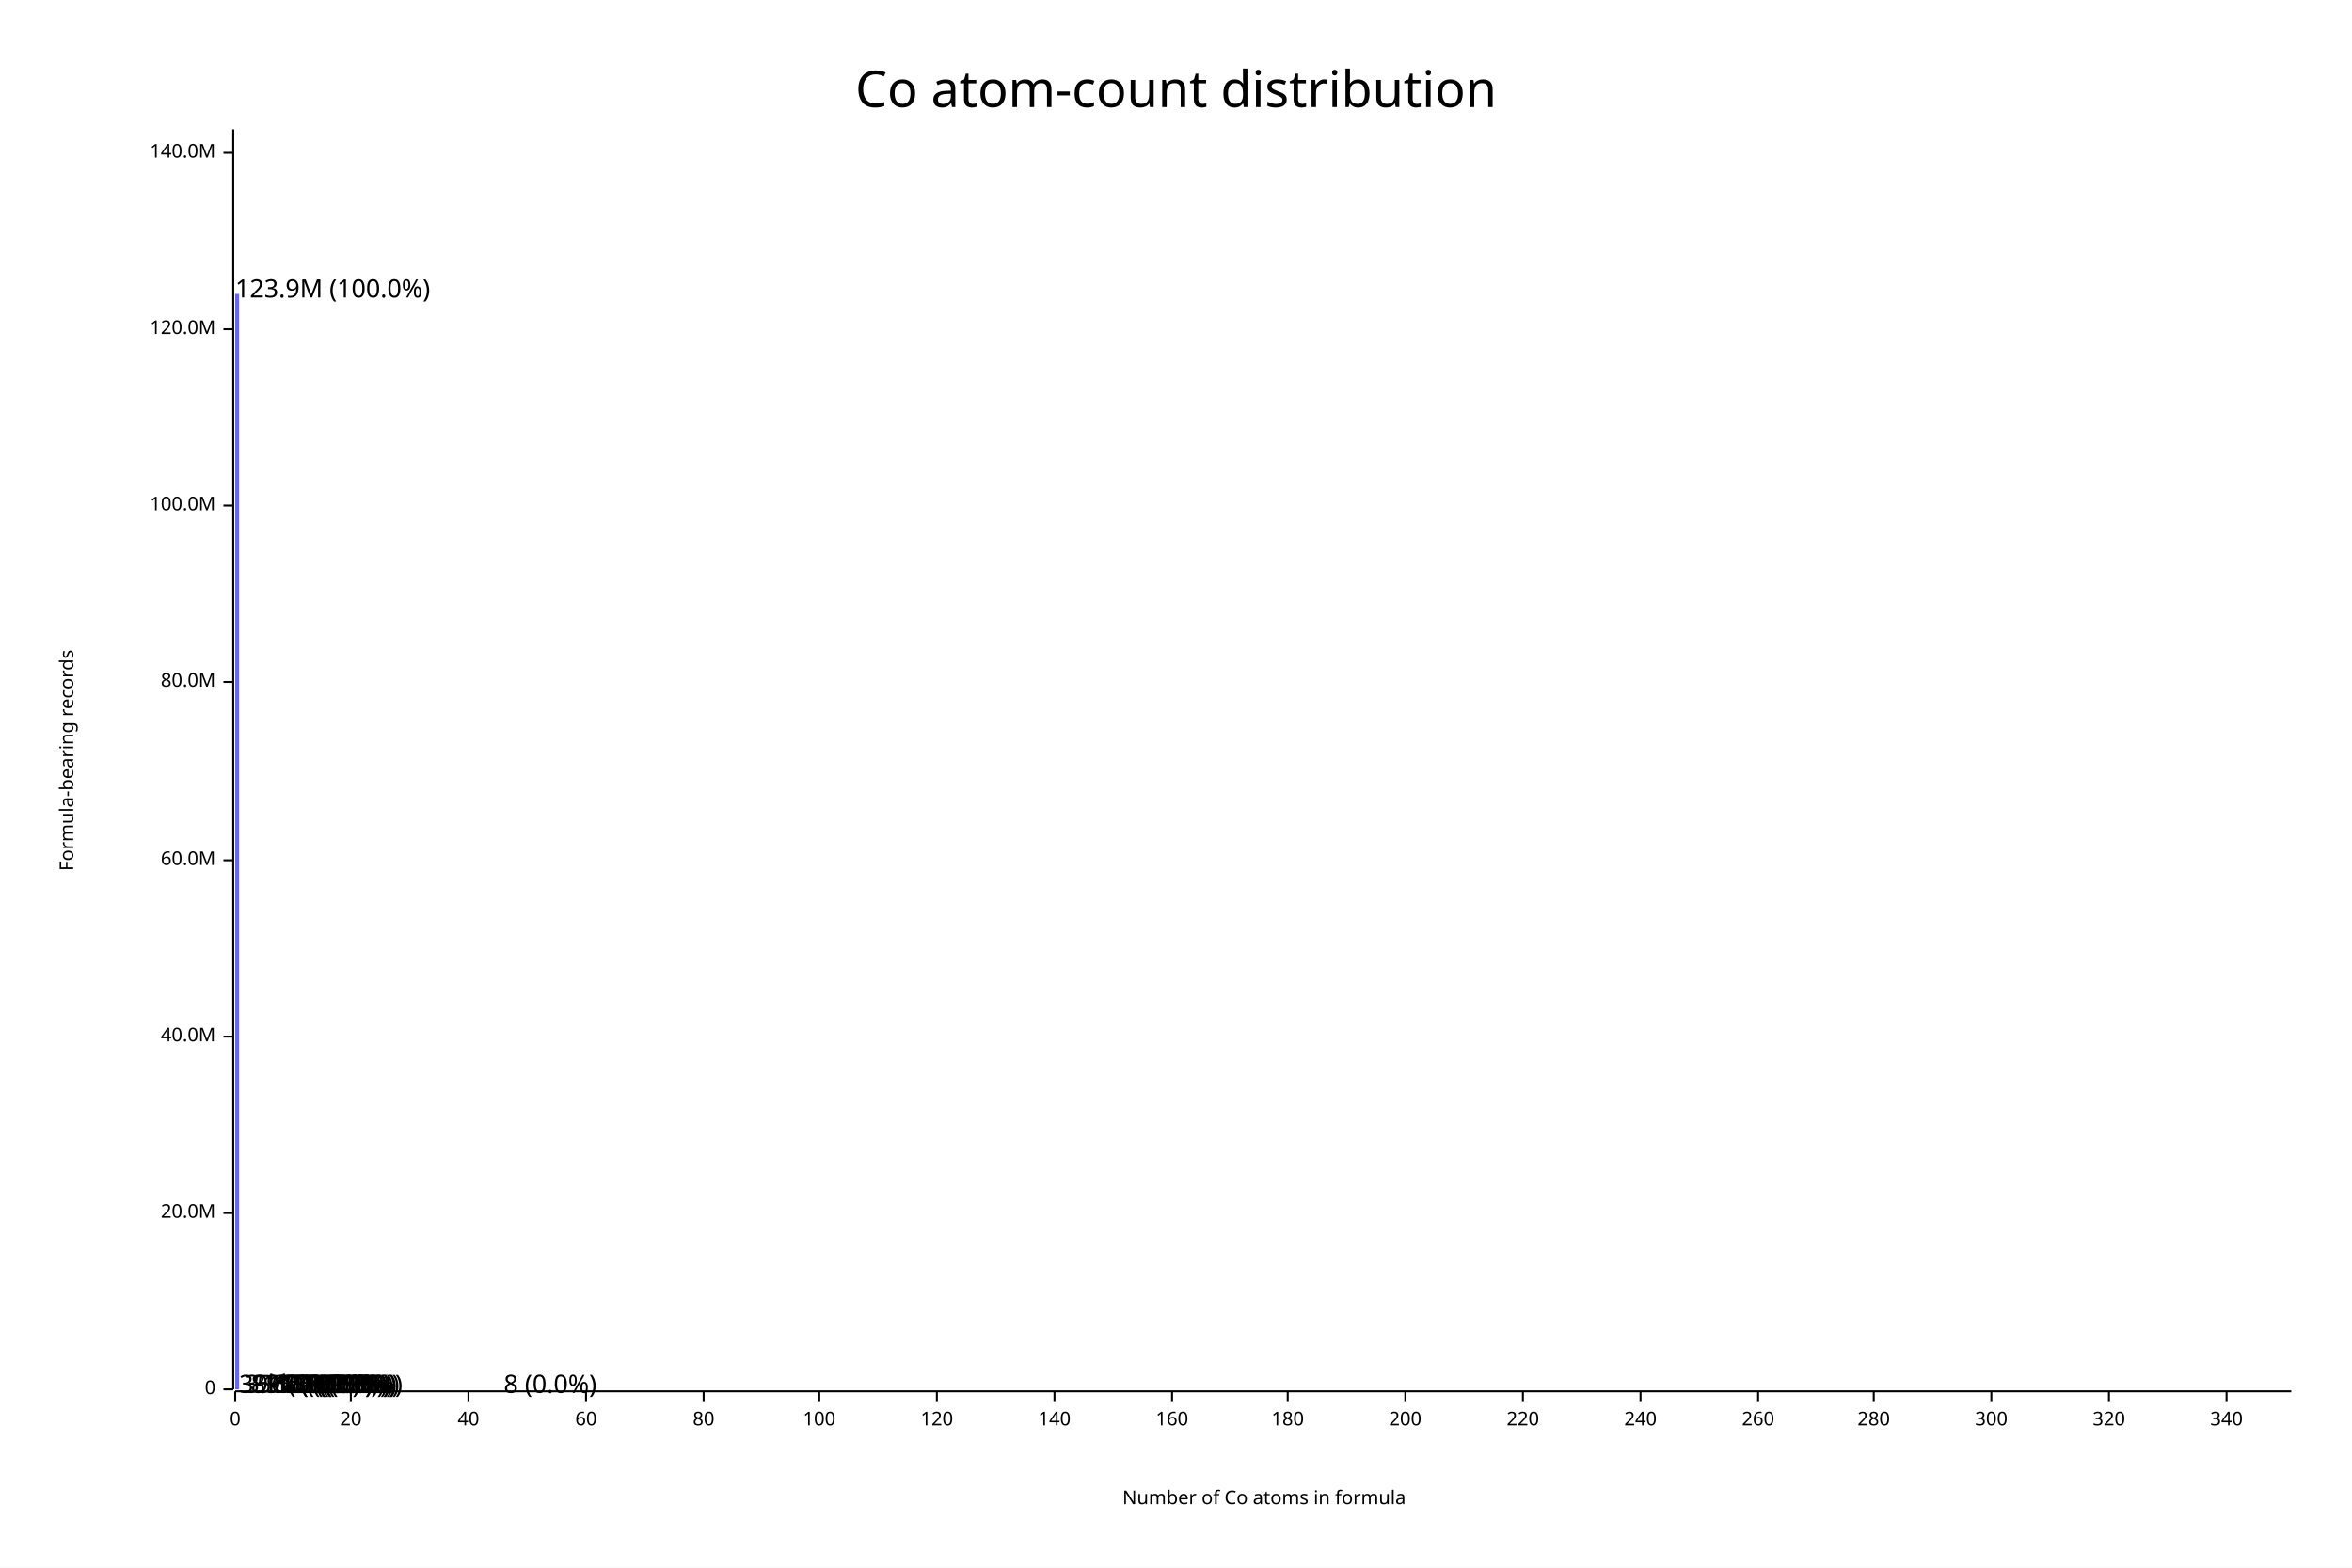
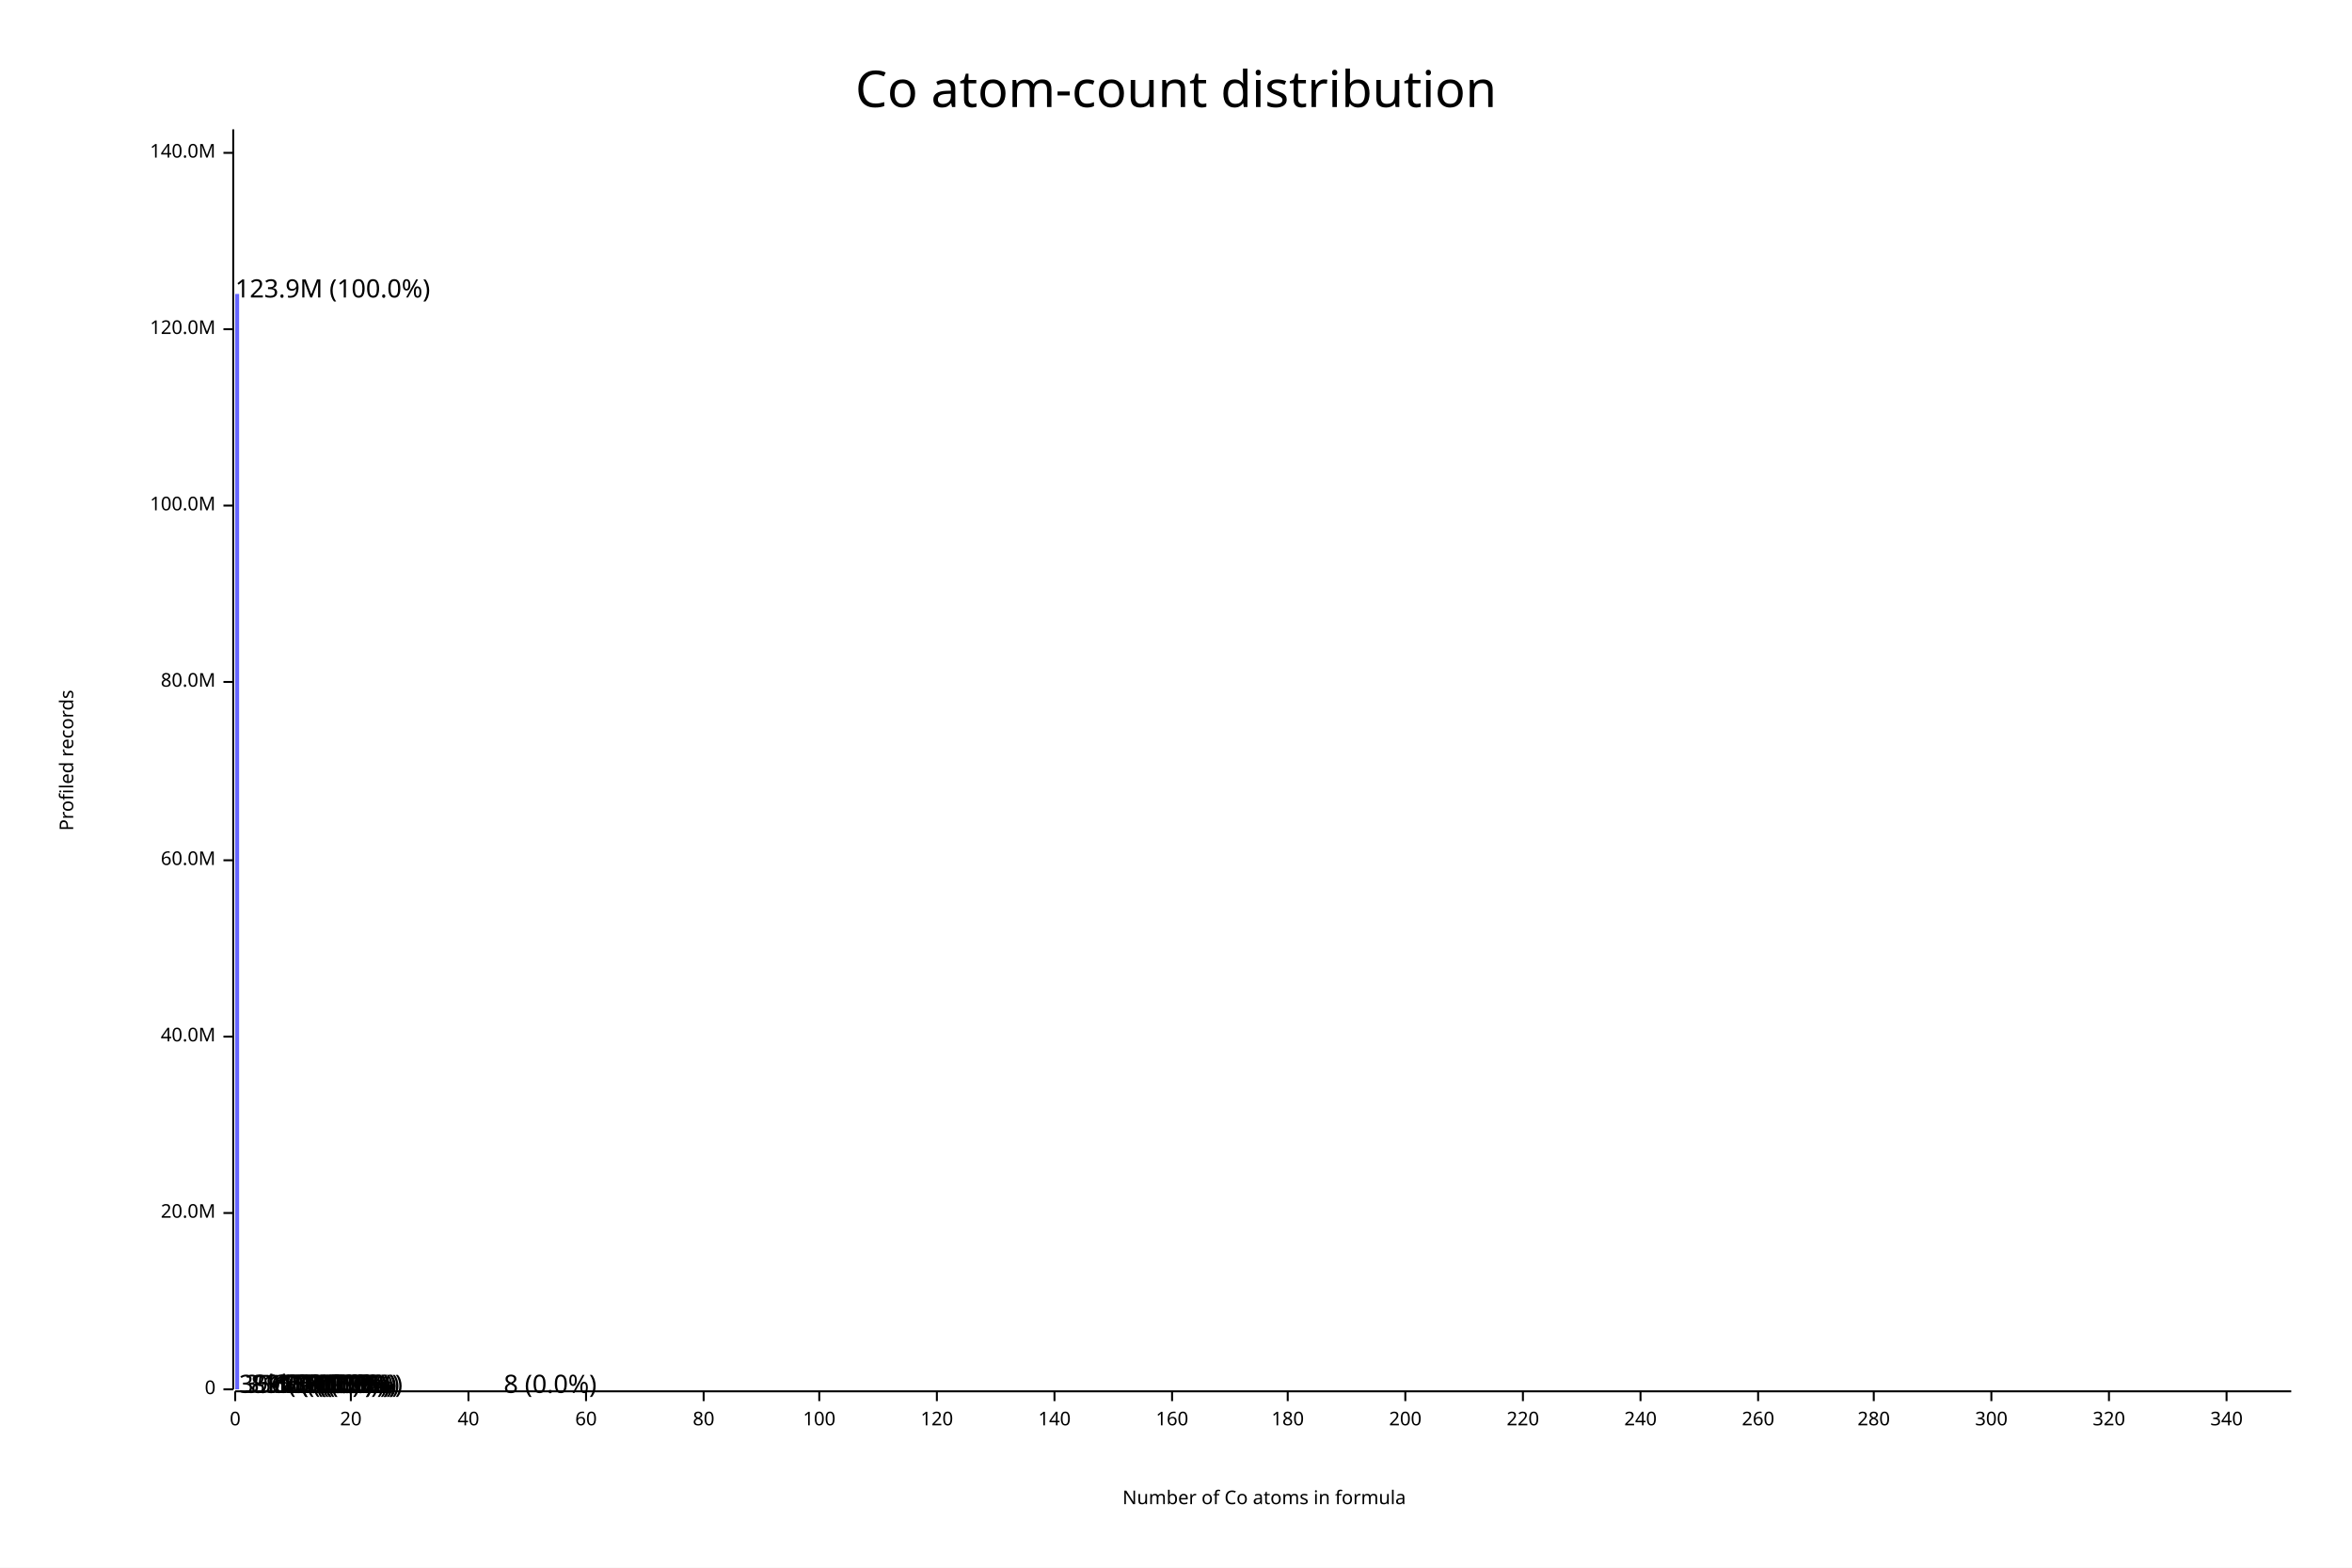
<svg xmlns="http://www.w3.org/2000/svg" width="1200" height="800" viewBox="0 0 1200 800">
  <rect x="0" y="0" width="1200" height="800" opacity="1" fill="#FFFFFF" stroke="none" />
  <text x="600" y="35" dy="0.76em" text-anchor="middle" font-family="sans-serif" font-size="25.806" opacity="1" fill="#000000">
Co atom-count distribution
</text>
  <text x="30" y="388" dy="0.76em" text-anchor="middle" font-family="sans-serif" font-size="9.677" opacity="1" fill="#000000" transform="rotate(270, 30, 388)">
- Formula-bearing records
+ Profiled records
</text>
  <text x="645" y="770" dy="-0.5ex" text-anchor="middle" font-family="sans-serif" font-size="9.677" opacity="1" fill="#000000">
Number of Co atoms in formula
</text>
  <polyline fill="none" opacity="1" stroke="#000000" stroke-width="1" points="119,66 119,709 " />
  <text x="110" y="709" dy="0.5ex" text-anchor="end" font-family="sans-serif" font-size="9.677" opacity="1" fill="#000000">
0
</text>
  <polyline fill="none" opacity="1" stroke="#000000" stroke-width="1" points="114,709 119,709 " />
  <text x="110" y="619" dy="0.5ex" text-anchor="end" font-family="sans-serif" font-size="9.677" opacity="1" fill="#000000">
20.0M
</text>
  <polyline fill="none" opacity="1" stroke="#000000" stroke-width="1" points="114,619 119,619 " />
  <text x="110" y="529" dy="0.5ex" text-anchor="end" font-family="sans-serif" font-size="9.677" opacity="1" fill="#000000">
40.0M
</text>
  <polyline fill="none" opacity="1" stroke="#000000" stroke-width="1" points="114,529 119,529 " />
  <text x="110" y="439" dy="0.5ex" text-anchor="end" font-family="sans-serif" font-size="9.677" opacity="1" fill="#000000">
60.0M
</text>
  <polyline fill="none" opacity="1" stroke="#000000" stroke-width="1" points="114,439 119,439 " />
  <text x="110" y="348" dy="0.5ex" text-anchor="end" font-family="sans-serif" font-size="9.677" opacity="1" fill="#000000">
80.0M
</text>
  <polyline fill="none" opacity="1" stroke="#000000" stroke-width="1" points="114,348 119,348 " />
  <text x="110" y="258" dy="0.5ex" text-anchor="end" font-family="sans-serif" font-size="9.677" opacity="1" fill="#000000">
100.0M
</text>
  <polyline fill="none" opacity="1" stroke="#000000" stroke-width="1" points="114,258 119,258 " />
  <text x="110" y="168" dy="0.5ex" text-anchor="end" font-family="sans-serif" font-size="9.677" opacity="1" fill="#000000">
120.0M
</text>
  <polyline fill="none" opacity="1" stroke="#000000" stroke-width="1" points="114,168 119,168 " />
  <text x="110" y="78" dy="0.5ex" text-anchor="end" font-family="sans-serif" font-size="9.677" opacity="1" fill="#000000">
140.0M
</text>
  <polyline fill="none" opacity="1" stroke="#000000" stroke-width="1" points="114,78 119,78 " />
  <polyline fill="none" opacity="1" stroke="#000000" stroke-width="1" points="120,710 1169,710 " />
  <text x="120" y="720" dy="0.76em" text-anchor="middle" font-family="sans-serif" font-size="9.677" opacity="1" fill="#000000">
0
</text>
  <polyline fill="none" opacity="1" stroke="#000000" stroke-width="1" points="120,710 120,715 " />
  <text x="179" y="720" dy="0.76em" text-anchor="middle" font-family="sans-serif" font-size="9.677" opacity="1" fill="#000000">
20
</text>
  <polyline fill="none" opacity="1" stroke="#000000" stroke-width="1" points="179,710 179,715 " />
  <text x="239" y="720" dy="0.76em" text-anchor="middle" font-family="sans-serif" font-size="9.677" opacity="1" fill="#000000">
40
</text>
  <polyline fill="none" opacity="1" stroke="#000000" stroke-width="1" points="239,710 239,715 " />
  <text x="299" y="720" dy="0.76em" text-anchor="middle" font-family="sans-serif" font-size="9.677" opacity="1" fill="#000000">
60
</text>
  <polyline fill="none" opacity="1" stroke="#000000" stroke-width="1" points="299,710 299,715 " />
  <text x="359" y="720" dy="0.76em" text-anchor="middle" font-family="sans-serif" font-size="9.677" opacity="1" fill="#000000">
80
</text>
  <polyline fill="none" opacity="1" stroke="#000000" stroke-width="1" points="359,710 359,715 " />
  <text x="418" y="720" dy="0.76em" text-anchor="middle" font-family="sans-serif" font-size="9.677" opacity="1" fill="#000000">
100
</text>
  <polyline fill="none" opacity="1" stroke="#000000" stroke-width="1" points="418,710 418,715 " />
  <text x="478" y="720" dy="0.76em" text-anchor="middle" font-family="sans-serif" font-size="9.677" opacity="1" fill="#000000">
120
</text>
  <polyline fill="none" opacity="1" stroke="#000000" stroke-width="1" points="478,710 478,715 " />
  <text x="538" y="720" dy="0.76em" text-anchor="middle" font-family="sans-serif" font-size="9.677" opacity="1" fill="#000000">
140
</text>
  <polyline fill="none" opacity="1" stroke="#000000" stroke-width="1" points="538,710 538,715 " />
  <text x="598" y="720" dy="0.76em" text-anchor="middle" font-family="sans-serif" font-size="9.677" opacity="1" fill="#000000">
160
</text>
  <polyline fill="none" opacity="1" stroke="#000000" stroke-width="1" points="598,710 598,715 " />
  <text x="657" y="720" dy="0.76em" text-anchor="middle" font-family="sans-serif" font-size="9.677" opacity="1" fill="#000000">
180
</text>
  <polyline fill="none" opacity="1" stroke="#000000" stroke-width="1" points="657,710 657,715 " />
  <text x="717" y="720" dy="0.76em" text-anchor="middle" font-family="sans-serif" font-size="9.677" opacity="1" fill="#000000">
200
</text>
  <polyline fill="none" opacity="1" stroke="#000000" stroke-width="1" points="717,710 717,715 " />
  <text x="777" y="720" dy="0.76em" text-anchor="middle" font-family="sans-serif" font-size="9.677" opacity="1" fill="#000000">
220
</text>
  <polyline fill="none" opacity="1" stroke="#000000" stroke-width="1" points="777,710 777,715 " />
  <text x="837" y="720" dy="0.76em" text-anchor="middle" font-family="sans-serif" font-size="9.677" opacity="1" fill="#000000">
240
</text>
  <polyline fill="none" opacity="1" stroke="#000000" stroke-width="1" points="837,710 837,715 " />
  <text x="897" y="720" dy="0.76em" text-anchor="middle" font-family="sans-serif" font-size="9.677" opacity="1" fill="#000000">
260
</text>
  <polyline fill="none" opacity="1" stroke="#000000" stroke-width="1" points="897,710 897,715 " />
  <text x="956" y="720" dy="0.76em" text-anchor="middle" font-family="sans-serif" font-size="9.677" opacity="1" fill="#000000">
280
</text>
  <polyline fill="none" opacity="1" stroke="#000000" stroke-width="1" points="956,710 956,715 " />
  <text x="1016" y="720" dy="0.76em" text-anchor="middle" font-family="sans-serif" font-size="9.677" opacity="1" fill="#000000">
300
</text>
  <polyline fill="none" opacity="1" stroke="#000000" stroke-width="1" points="1016,710 1016,715 " />
  <text x="1076" y="720" dy="0.76em" text-anchor="middle" font-family="sans-serif" font-size="9.677" opacity="1" fill="#000000">
320
</text>
  <polyline fill="none" opacity="1" stroke="#000000" stroke-width="1" points="1076,710 1076,715 " />
  <text x="1136" y="720" dy="0.76em" text-anchor="middle" font-family="sans-serif" font-size="9.677" opacity="1" fill="#000000">
340
</text>
  <polyline fill="none" opacity="1" stroke="#000000" stroke-width="1" points="1136,710 1136,715 " />
  <rect x="120" y="150" width="2" height="559" opacity="0.6" fill="#0000FF" stroke="none" />
  <rect x="122" y="709" width="3" height="0" opacity="0.6" fill="#0000FF" stroke="none" />
  <rect x="125" y="709" width="3" height="0" opacity="0.6" fill="#0000FF" stroke="none" />
  <rect x="128" y="709" width="3" height="0" opacity="0.6" fill="#0000FF" stroke="none" />
  <rect x="131" y="709" width="3" height="0" opacity="0.6" fill="#0000FF" stroke="none" />
  <rect x="134" y="709" width="3" height="0" opacity="0.6" fill="#0000FF" stroke="none" />
  <rect x="137" y="709" width="3" height="0" opacity="0.6" fill="#0000FF" stroke="none" />
  <rect x="140" y="709" width="3" height="0" opacity="0.6" fill="#0000FF" stroke="none" />
  <rect x="143" y="709" width="3" height="0" opacity="0.6" fill="#0000FF" stroke="none" />
  <rect x="146" y="709" width="3" height="0" opacity="0.6" fill="#0000FF" stroke="none" />
  <rect x="149" y="709" width="3" height="0" opacity="0.6" fill="#0000FF" stroke="none" />
  <rect x="152" y="709" width="3" height="0" opacity="0.6" fill="#0000FF" stroke="none" />
  <rect x="155" y="709" width="3" height="0" opacity="0.6" fill="#0000FF" stroke="none" />
  <rect x="158" y="709" width="3" height="0" opacity="0.6" fill="#0000FF" stroke="none" />
  <rect x="161" y="709" width="3" height="0" opacity="0.6" fill="#0000FF" stroke="none" />
  <rect x="164" y="709" width="3" height="0" opacity="0.6" fill="#0000FF" stroke="none" />
  <rect x="167" y="709" width="3" height="0" opacity="0.6" fill="#0000FF" stroke="none" />
  <rect x="170" y="709" width="3" height="0" opacity="0.6" fill="#0000FF" stroke="none" />
  <rect x="173" y="709" width="3" height="0" opacity="0.6" fill="#0000FF" stroke="none" />
  <rect x="176" y="709" width="3" height="0" opacity="0.6" fill="#0000FF" stroke="none" />
  <rect x="179" y="709" width="3" height="0" opacity="0.6" fill="#0000FF" stroke="none" />
  <rect x="182" y="709" width="3" height="0" opacity="0.6" fill="#0000FF" stroke="none" />
  <rect x="185" y="709" width="3" height="0" opacity="0.6" fill="#0000FF" stroke="none" />
  <rect x="188" y="709" width="3" height="0" opacity="0.6" fill="#0000FF" stroke="none" />
  <rect x="191" y="709" width="3" height="0" opacity="0.6" fill="#0000FF" stroke="none" />
  <rect x="194" y="709" width="3" height="0" opacity="0.6" fill="#0000FF" stroke="none" />
  <rect x="197" y="709" width="3" height="0" opacity="0.6" fill="#0000FF" stroke="none" />
  <rect x="200" y="709" width="3" height="0" opacity="0.6" fill="#0000FF" stroke="none" />
  <rect x="203" y="709" width="3" height="0" opacity="0.6" fill="#0000FF" stroke="none" />
  <rect x="206" y="709" width="3" height="0" opacity="0.6" fill="#0000FF" stroke="none" />
  <rect x="209" y="709" width="3" height="0" opacity="0.6" fill="#0000FF" stroke="none" />
  <rect x="215" y="709" width="3" height="0" opacity="0.6" fill="#0000FF" stroke="none" />
  <rect x="218" y="709" width="3" height="0" opacity="0.6" fill="#0000FF" stroke="none" />
  <rect x="221" y="709" width="3" height="0" opacity="0.6" fill="#0000FF" stroke="none" />
  <rect x="224" y="709" width="3" height="0" opacity="0.6" fill="#0000FF" stroke="none" />
  <rect x="227" y="709" width="3" height="0" opacity="0.6" fill="#0000FF" stroke="none" />
  <rect x="236" y="709" width="3" height="0" opacity="0.6" fill="#0000FF" stroke="none" />
  <rect x="239" y="709" width="3" height="0" opacity="0.6" fill="#0000FF" stroke="none" />
  <rect x="242" y="709" width="3" height="0" opacity="0.6" fill="#0000FF" stroke="none" />
  <rect x="245" y="709" width="3" height="0" opacity="0.6" fill="#0000FF" stroke="none" />
  <rect x="254" y="709" width="3" height="0" opacity="0.6" fill="#0000FF" stroke="none" />
  <rect x="257" y="709" width="3" height="0" opacity="0.6" fill="#0000FF" stroke="none" />
  <rect x="260" y="709" width="3" height="0" opacity="0.6" fill="#0000FF" stroke="none" />
  <rect x="263" y="709" width="3" height="0" opacity="0.6" fill="#0000FF" stroke="none" />
  <rect x="266" y="709" width="3" height="0" opacity="0.6" fill="#0000FF" stroke="none" />
  <rect x="269" y="709" width="3" height="0" opacity="0.6" fill="#0000FF" stroke="none" />
  <rect x="272" y="709" width="3" height="0" opacity="0.6" fill="#0000FF" stroke="none" />
  <rect x="275" y="709" width="3" height="0" opacity="0.6" fill="#0000FF" stroke="none" />
  <rect x="278" y="709" width="3" height="0" opacity="0.6" fill="#0000FF" stroke="none" />
  <rect x="281" y="709" width="3" height="0" opacity="0.6" fill="#0000FF" stroke="none" />
  <rect x="284" y="709" width="3" height="0" opacity="0.6" fill="#0000FF" stroke="none" />
  <rect x="287" y="709" width="3" height="0" opacity="0.6" fill="#0000FF" stroke="none" />
  <rect x="293" y="709" width="3" height="0" opacity="0.6" fill="#0000FF" stroke="none" />
  <rect x="296" y="709" width="3" height="0" opacity="0.6" fill="#0000FF" stroke="none" />
  <rect x="299" y="709" width="3" height="0" opacity="0.6" fill="#0000FF" stroke="none" />
  <rect x="302" y="709" width="3" height="0" opacity="0.6" fill="#0000FF" stroke="none" />
  <rect x="305" y="709" width="3" height="0" opacity="0.6" fill="#0000FF" stroke="none" />
  <rect x="311" y="709" width="3" height="0" opacity="0.6" fill="#0000FF" stroke="none" />
  <rect x="320" y="709" width="3" height="0" opacity="0.6" fill="#0000FF" stroke="none" />
  <rect x="382" y="709" width="3" height="0" opacity="0.6" fill="#0000FF" stroke="none" />
  <rect x="394" y="709" width="3" height="0" opacity="0.6" fill="#0000FF" stroke="none" />
  <rect x="439" y="709" width="3" height="0" opacity="0.6" fill="#0000FF" stroke="none" />
  <rect x="442" y="709" width="3" height="0" opacity="0.6" fill="#0000FF" stroke="none" />
  <rect x="451" y="709" width="3" height="0" opacity="0.6" fill="#0000FF" stroke="none" />
  <rect x="469" y="709" width="3" height="0" opacity="0.6" fill="#0000FF" stroke="none" />
  <rect x="1166" y="709" width="3" height="0" opacity="0.6" fill="#0000FF" stroke="none" />
  <text x="120" y="142" dy="0.76em" text-anchor="start" font-family="sans-serif" font-size="12.903" opacity="1" fill="#000000">
123.9M (100.0%)
</text>
  <text x="122" y="701" dy="0.76em" text-anchor="start" font-family="sans-serif" font-size="12.903" opacity="1" fill="#000000">
39k (0.0%)
</text>
  <text x="125" y="701" dy="0.76em" text-anchor="start" font-family="sans-serif" font-size="12.903" opacity="1" fill="#000000">
3.9k (0.0%)
</text>
  <text x="128" y="701" dy="0.76em" text-anchor="start" font-family="sans-serif" font-size="12.903" opacity="1" fill="#000000">
831 (0.0%)
</text>
  <text x="131" y="701" dy="0.76em" text-anchor="start" font-family="sans-serif" font-size="12.903" opacity="1" fill="#000000">
560 (0.0%)
</text>
  <text x="134" y="701" dy="0.76em" text-anchor="start" font-family="sans-serif" font-size="12.903" opacity="1" fill="#000000">
156 (0.0%)
</text>
  <text x="137" y="701" dy="0.76em" text-anchor="start" font-family="sans-serif" font-size="12.903" opacity="1" fill="#000000">
182 (0.0%)
</text>
  <text x="140" y="701" dy="0.76em" text-anchor="start" font-family="sans-serif" font-size="12.903" opacity="1" fill="#000000">
105 (0.0%)
</text>
  <text x="143" y="701" dy="0.76em" text-anchor="start" font-family="sans-serif" font-size="12.903" opacity="1" fill="#000000">
70 (0.0%)
</text>
  <text x="146" y="701" dy="0.76em" text-anchor="start" font-family="sans-serif" font-size="12.903" opacity="1" fill="#000000">
75 (0.0%)
</text>
  <text x="149" y="701" dy="0.76em" text-anchor="start" font-family="sans-serif" font-size="12.903" opacity="1" fill="#000000">
38 (0.0%)
</text>
  <text x="152" y="701" dy="0.76em" text-anchor="start" font-family="sans-serif" font-size="12.903" opacity="1" fill="#000000">
6 (0.0%)
</text>
  <text x="155" y="701" dy="0.76em" text-anchor="start" font-family="sans-serif" font-size="12.903" opacity="1" fill="#000000">
8 (0.0%)
</text>
  <text x="158" y="701" dy="0.76em" text-anchor="start" font-family="sans-serif" font-size="12.903" opacity="1" fill="#000000">
8 (0.0%)
</text>
  <text x="257" y="701" dy="0.76em" text-anchor="start" font-family="sans-serif" font-size="12.903" opacity="1" fill="#000000">
8 (0.0%)
</text>
</svg>
